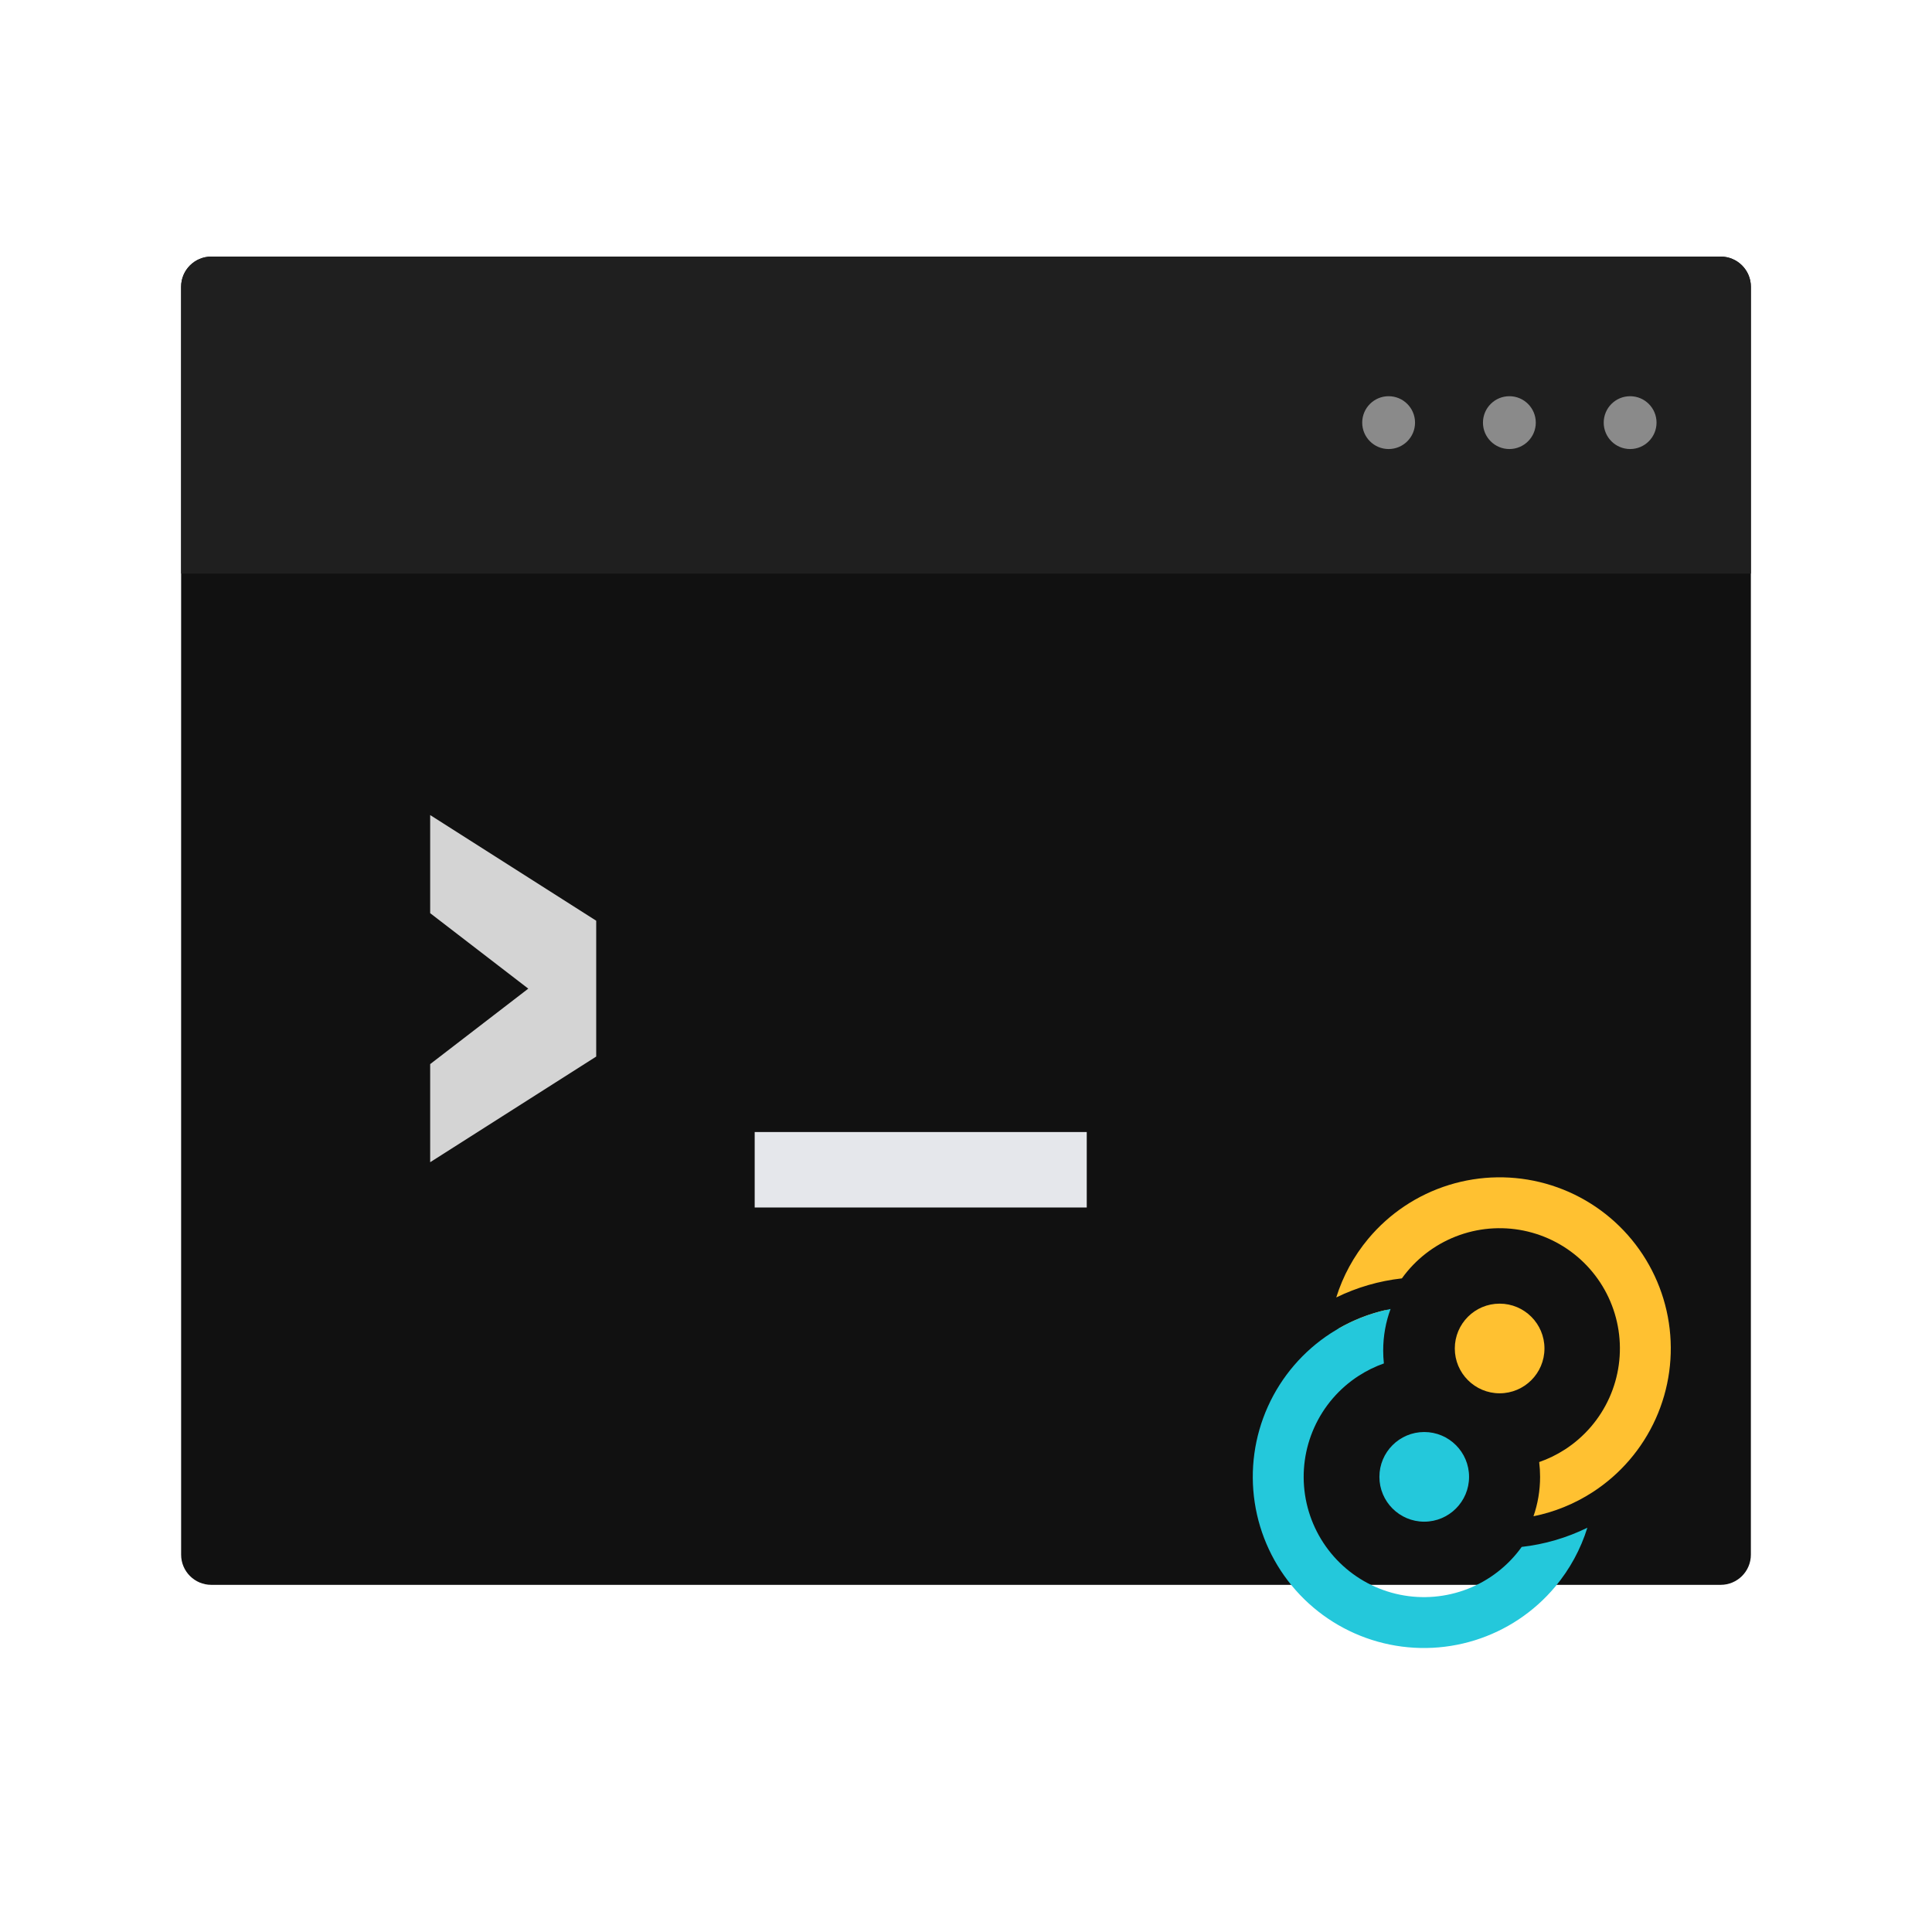
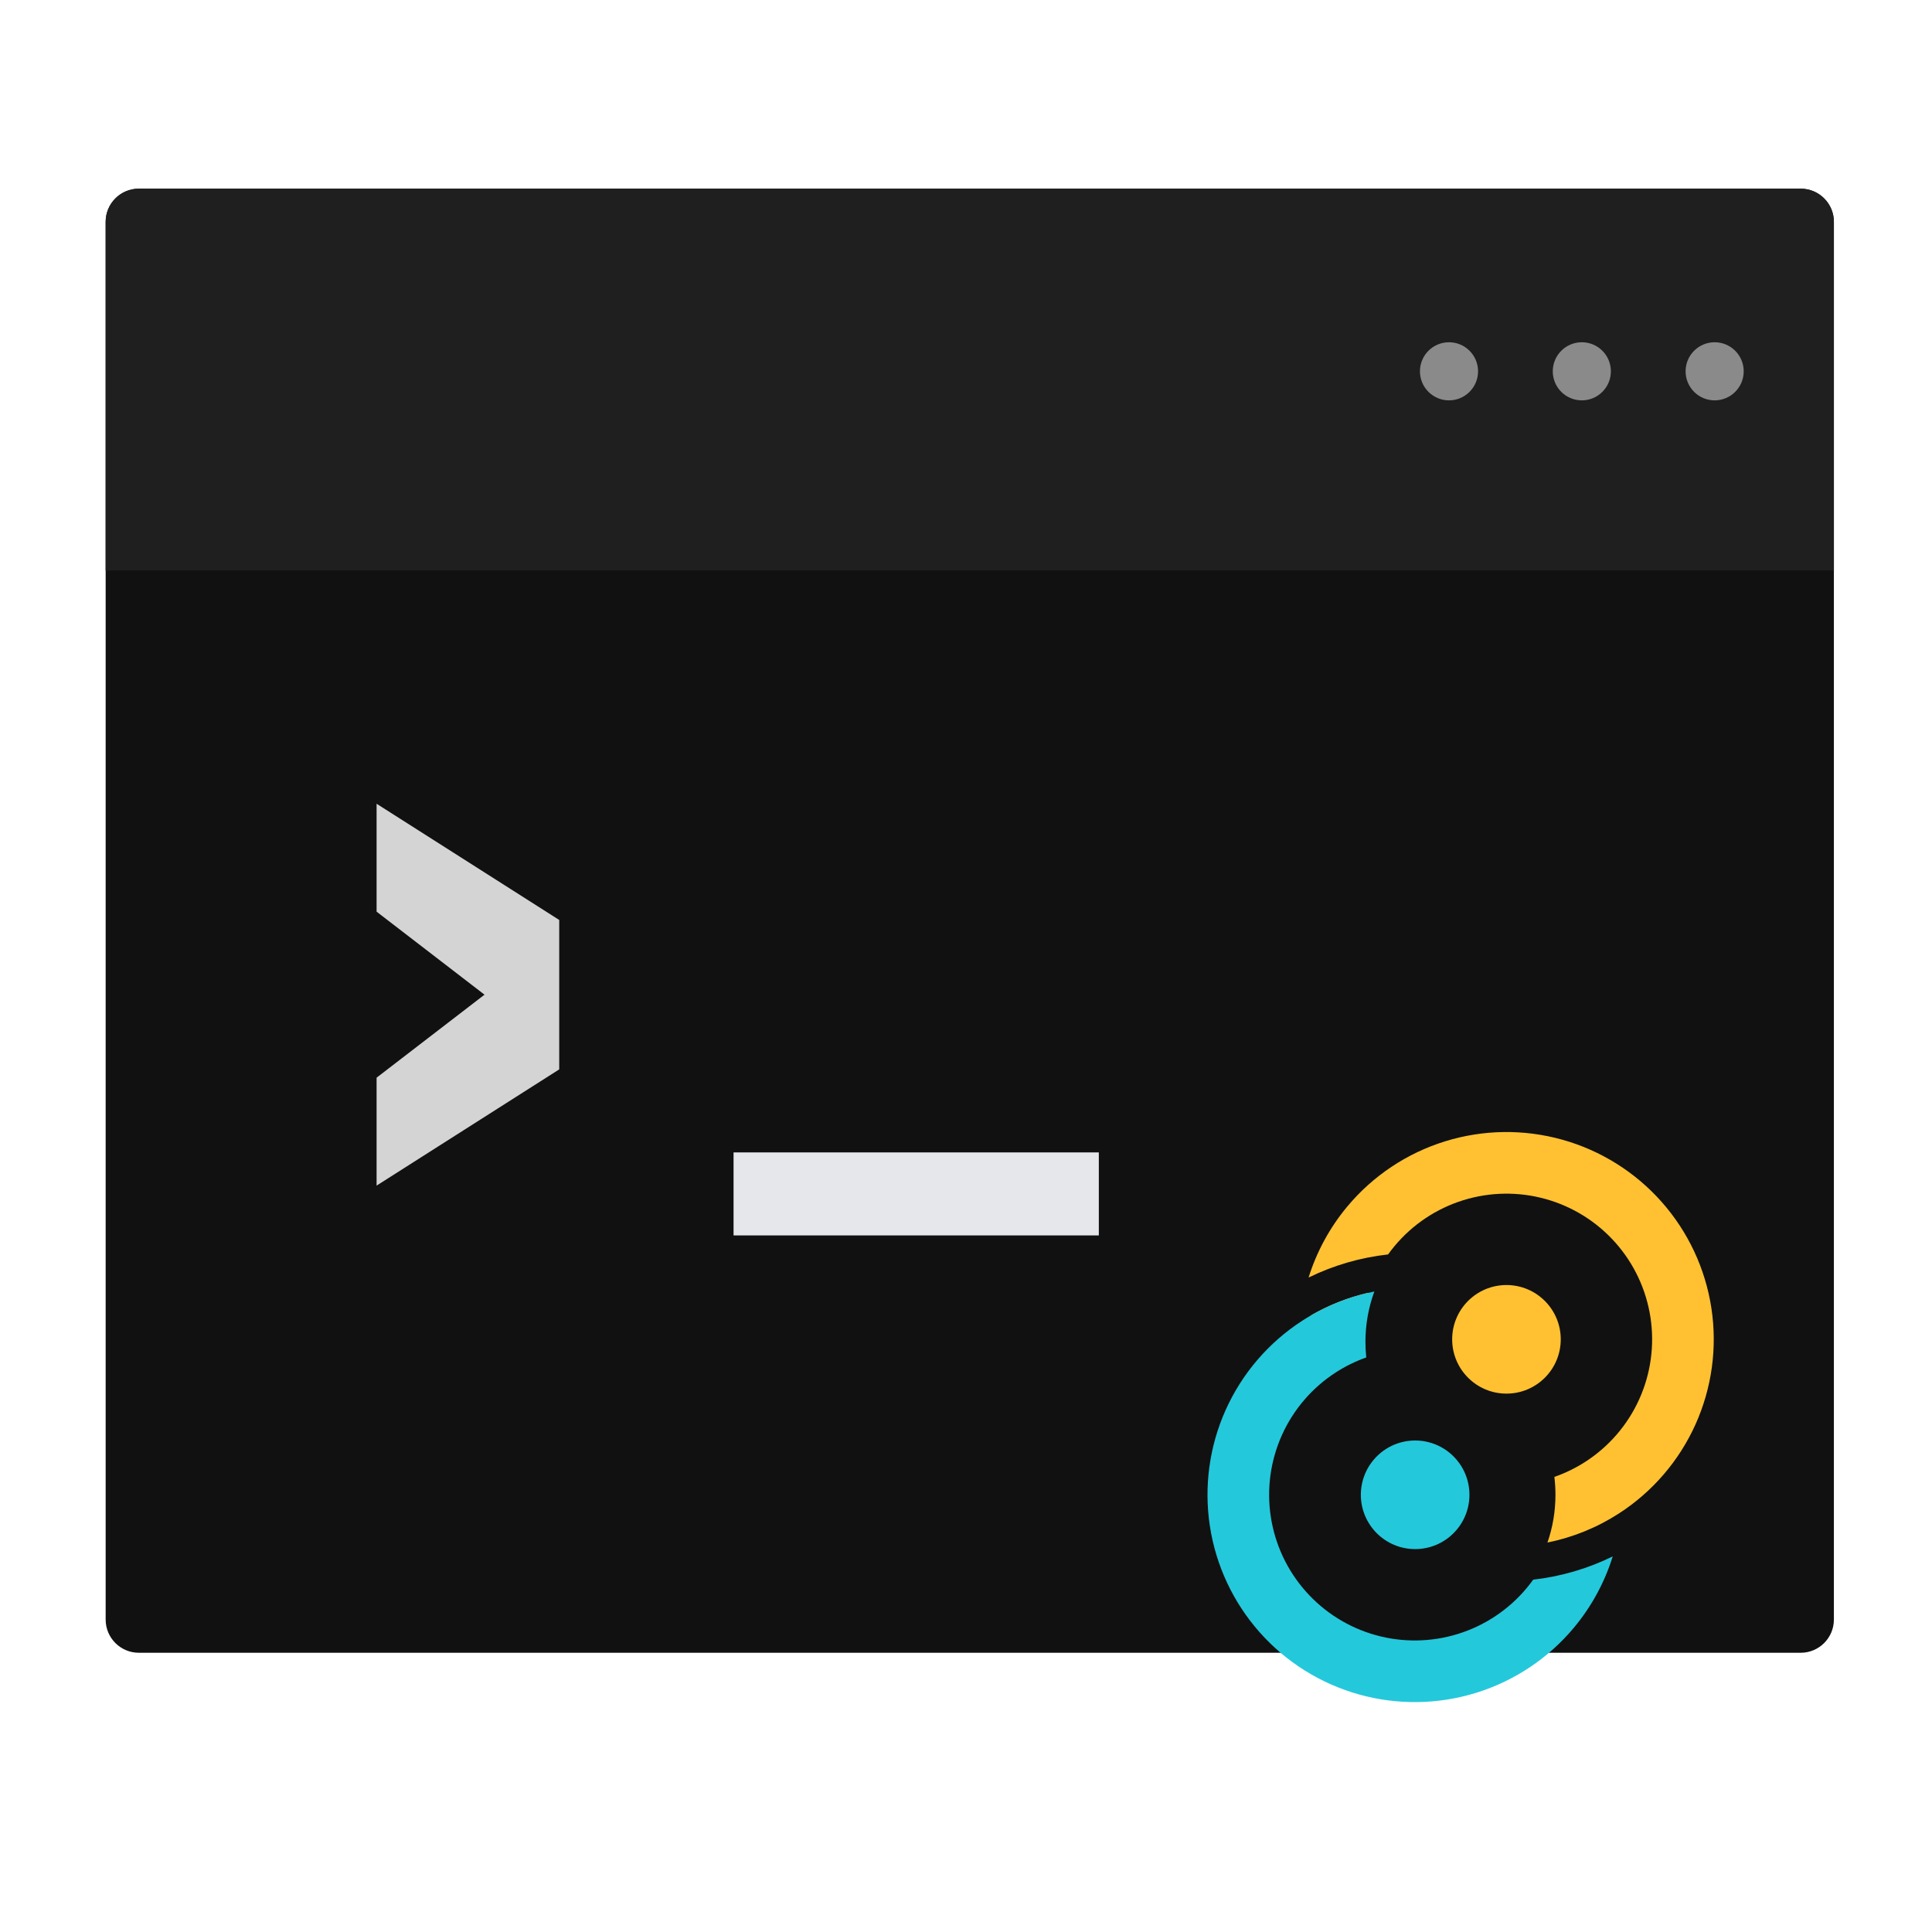
<svg xmlns="http://www.w3.org/2000/svg" width="256" height="256" viewBox="0 0 256 256" fill="none">
-   <rect x="24" y="34" width="208" height="176" rx="4" fill="#111111" />
-   <path d="M24 38C24 35.791 25.791 34 28 34H228C230.209 34 232 35.791 232 38V76H24V38Z" fill="#1F1F1F" />
-   <circle cx="184" cy="56" r="3.5" fill="#8A8A8A" />
-   <circle cx="200" cy="56" r="3.5" fill="#8A8A8A" />
-   <circle cx="216" cy="56" r="3.5" fill="#8A8A8A" />
-   <path d="M79 122L57 108L57 121L70 131L57 141L57 154L79 140V122Z" fill="#D4D4D4" />
-   <rect x="100" y="150" width="44" height="10" rx="0" fill="#E5E7EB" />
-   <g transform="translate(166 156) scale(0.27)">
+   <rect x="14" y="25" width="229" height="194" rx="4.4" fill="#111111" />
+   <path d="M14 29.4C14 26.97 15.97 25 18.4 25H238.6C241.03 25 243 26.97 243 29.4V75.6H14V29.4Z" fill="#1F1F1F" />
+   <circle cx="192" cy="49.2" r="3.85" fill="#8A8A8A" />
+   <circle cx="209.6" cy="49.2" r="3.85" fill="#8A8A8A" />
+   <circle cx="227.2" cy="49.2" r="3.85" fill="#8A8A8A" />
+   <path d="M74.1 121.9L49.9 106.5L49.9 120.8L64.2 131.8L49.9 142.8L49.9 157.1L74.1 141.7V121.9Z" fill="#D4D4D4" />
+   <rect x="97.2" y="152.7" width="48.4" height="11" rx="0" fill="#E5E7EB" />
+   <g transform="translate(160 150) scale(0.327)">
    <path d="M143.143 84C143.143 96.15 133.293 106 121.143 106C108.992 106 99.143 96.15 99.143 84C99.143 71.85 108.992 62 121.143 62C133.293 62 143.143 71.85 143.143 84Z" fill="#FFC131" />
    <ellipse cx="84.143" cy="147" rx="22" ry="22" transform="rotate(180 84.1426 147)" fill="#24C8DB" />
    <path fill-rule="evenodd" clip-rule="evenodd" d="M166.738 154.548C157.86 160.286 148.023 164.269 137.757 166.341C139.858 160.282 141 153.774 141 147C141 144.543 140.85 142.121 140.558 139.743C144.975 138.204 149.215 136.139 153.183 133.575C162.73 127.404 170.292 118.608 174.961 108.244C179.63 97.88 181.207 86.388 179.502 75.149C177.798 63.91 172.884 53.402 165.352 44.888C157.82 36.374 147.99 30.216 137.042 27.155C126.095 24.093 114.496 24.257 103.64 27.627C92.784 30.998 83.132 37.432 75.844 46.155C74.91 47.273 74.021 48.422 73.176 49.599C61.929 50.849 51.036 54.032 40.963 58.956C44.242 48.459 49.565 38.659 56.679 30.144C67.05 17.73 80.786 8.574 96.235 3.778C111.685 -1.019 128.19 -1.253 143.769 3.105C159.348 7.462 173.337 16.225 184.056 28.341C194.775 40.457 201.767 55.41 204.193 71.404C206.619 87.398 204.374 103.752 197.73 118.501C191.086 133.25 180.324 145.767 166.738 154.548ZM41.963 74.275L62.556 76.804C63.046 72.813 63.94 68.902 65.214 65.127C57.047 67.002 49.209 70.087 41.963 74.275Z" fill="#FFC131" />
    <path fill-rule="evenodd" clip-rule="evenodd" d="M38.404 76.452C47.349 70.671 57.268 66.671 67.617 64.613C65.277 70.967 64 77.834 64 85C64 87.143 64.114 89.26 64.337 91.344C60.009 92.873 55.853 94.909 51.96 97.426C42.413 103.596 34.85 112.392 30.182 122.756C25.513 133.12 23.936 144.612 25.64 155.851C27.345 167.09 32.258 177.598 39.791 186.112C47.323 194.626 57.153 200.784 68.1 203.846C79.048 206.907 90.646 206.743 101.502 203.373C112.359 200.002 122.011 193.568 129.299 184.845C130.237 183.722 131.131 182.567 131.979 181.383C143.235 180.114 154.132 176.91 164.205 171.962C160.929 182.49 155.596 192.319 148.464 200.856C138.092 213.27 124.357 222.426 108.907 227.222C93.458 232.019 76.952 232.253 61.374 227.895C45.795 223.538 31.805 214.775 21.087 202.659C10.368 190.543 3.376 175.59 0.95 159.596C-1.476 143.602 0.768 127.248 7.412 112.499C14.057 97.75 24.818 85.233 38.404 76.452ZM163.062 156.711L163.062 156.711C162.954 156.773 162.846 156.835 162.738 156.897C162.846 156.835 162.954 156.773 163.062 156.711Z" fill="#24C8DB" />
  </g>
</svg>
